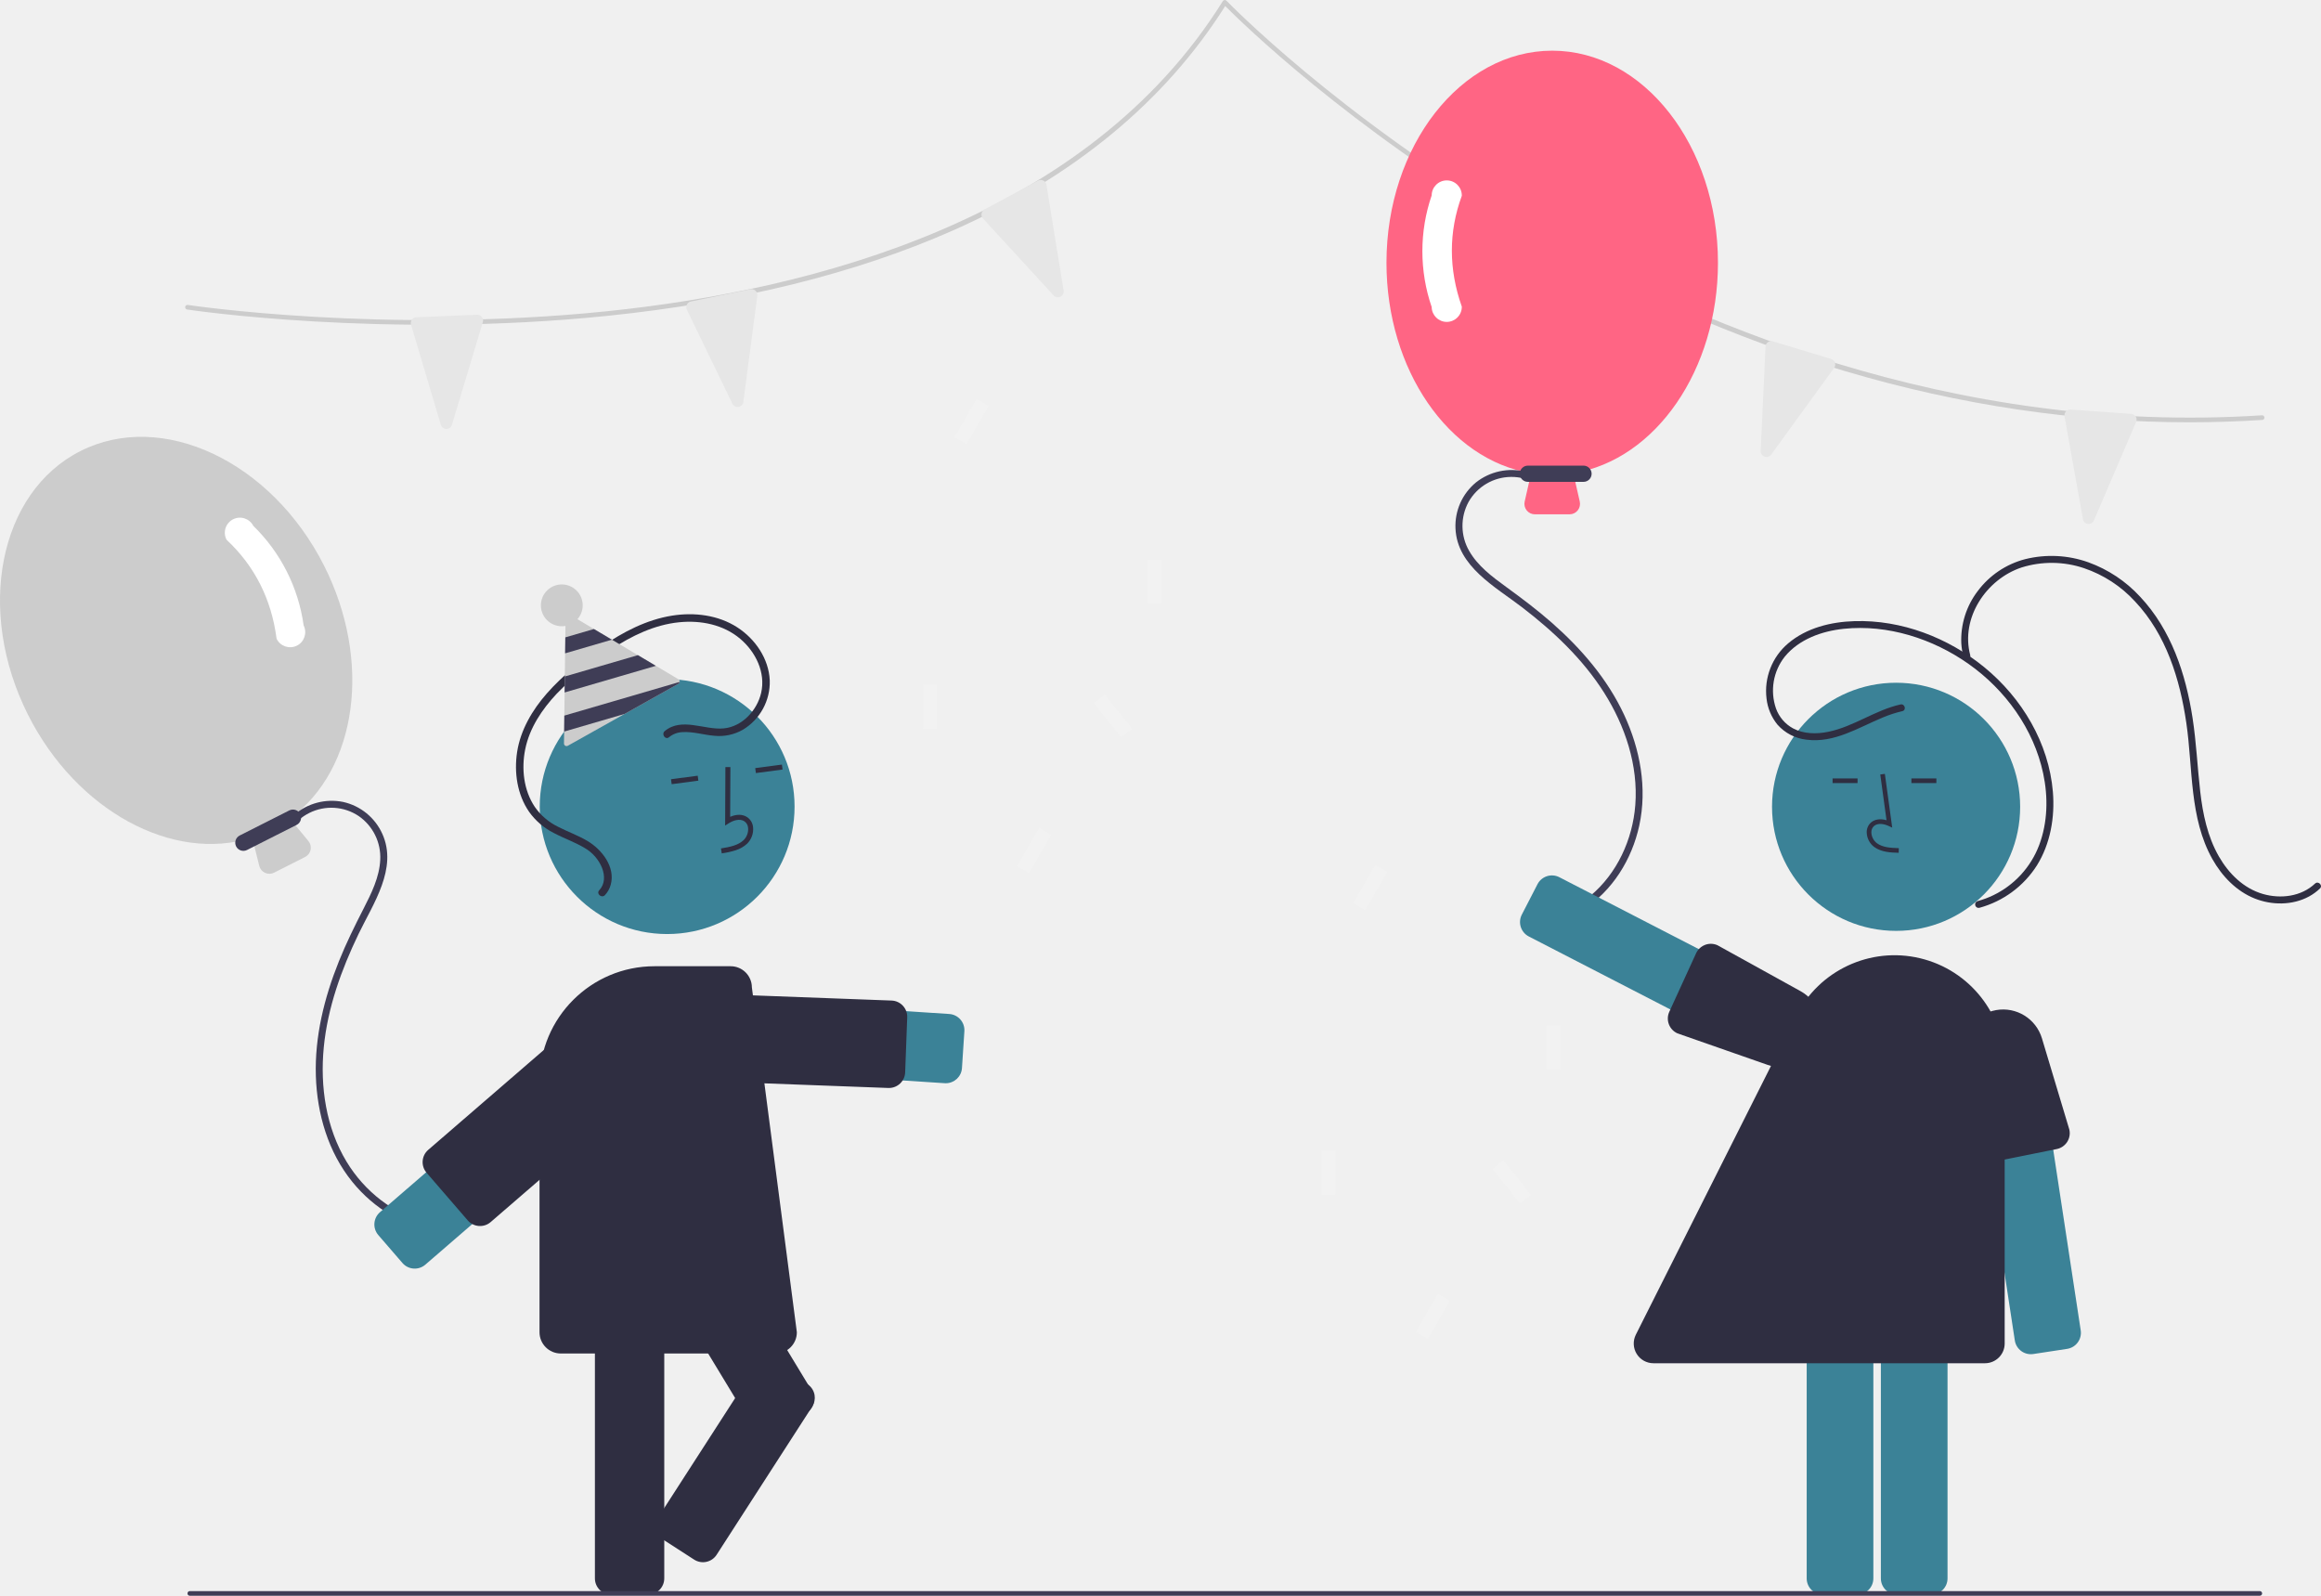
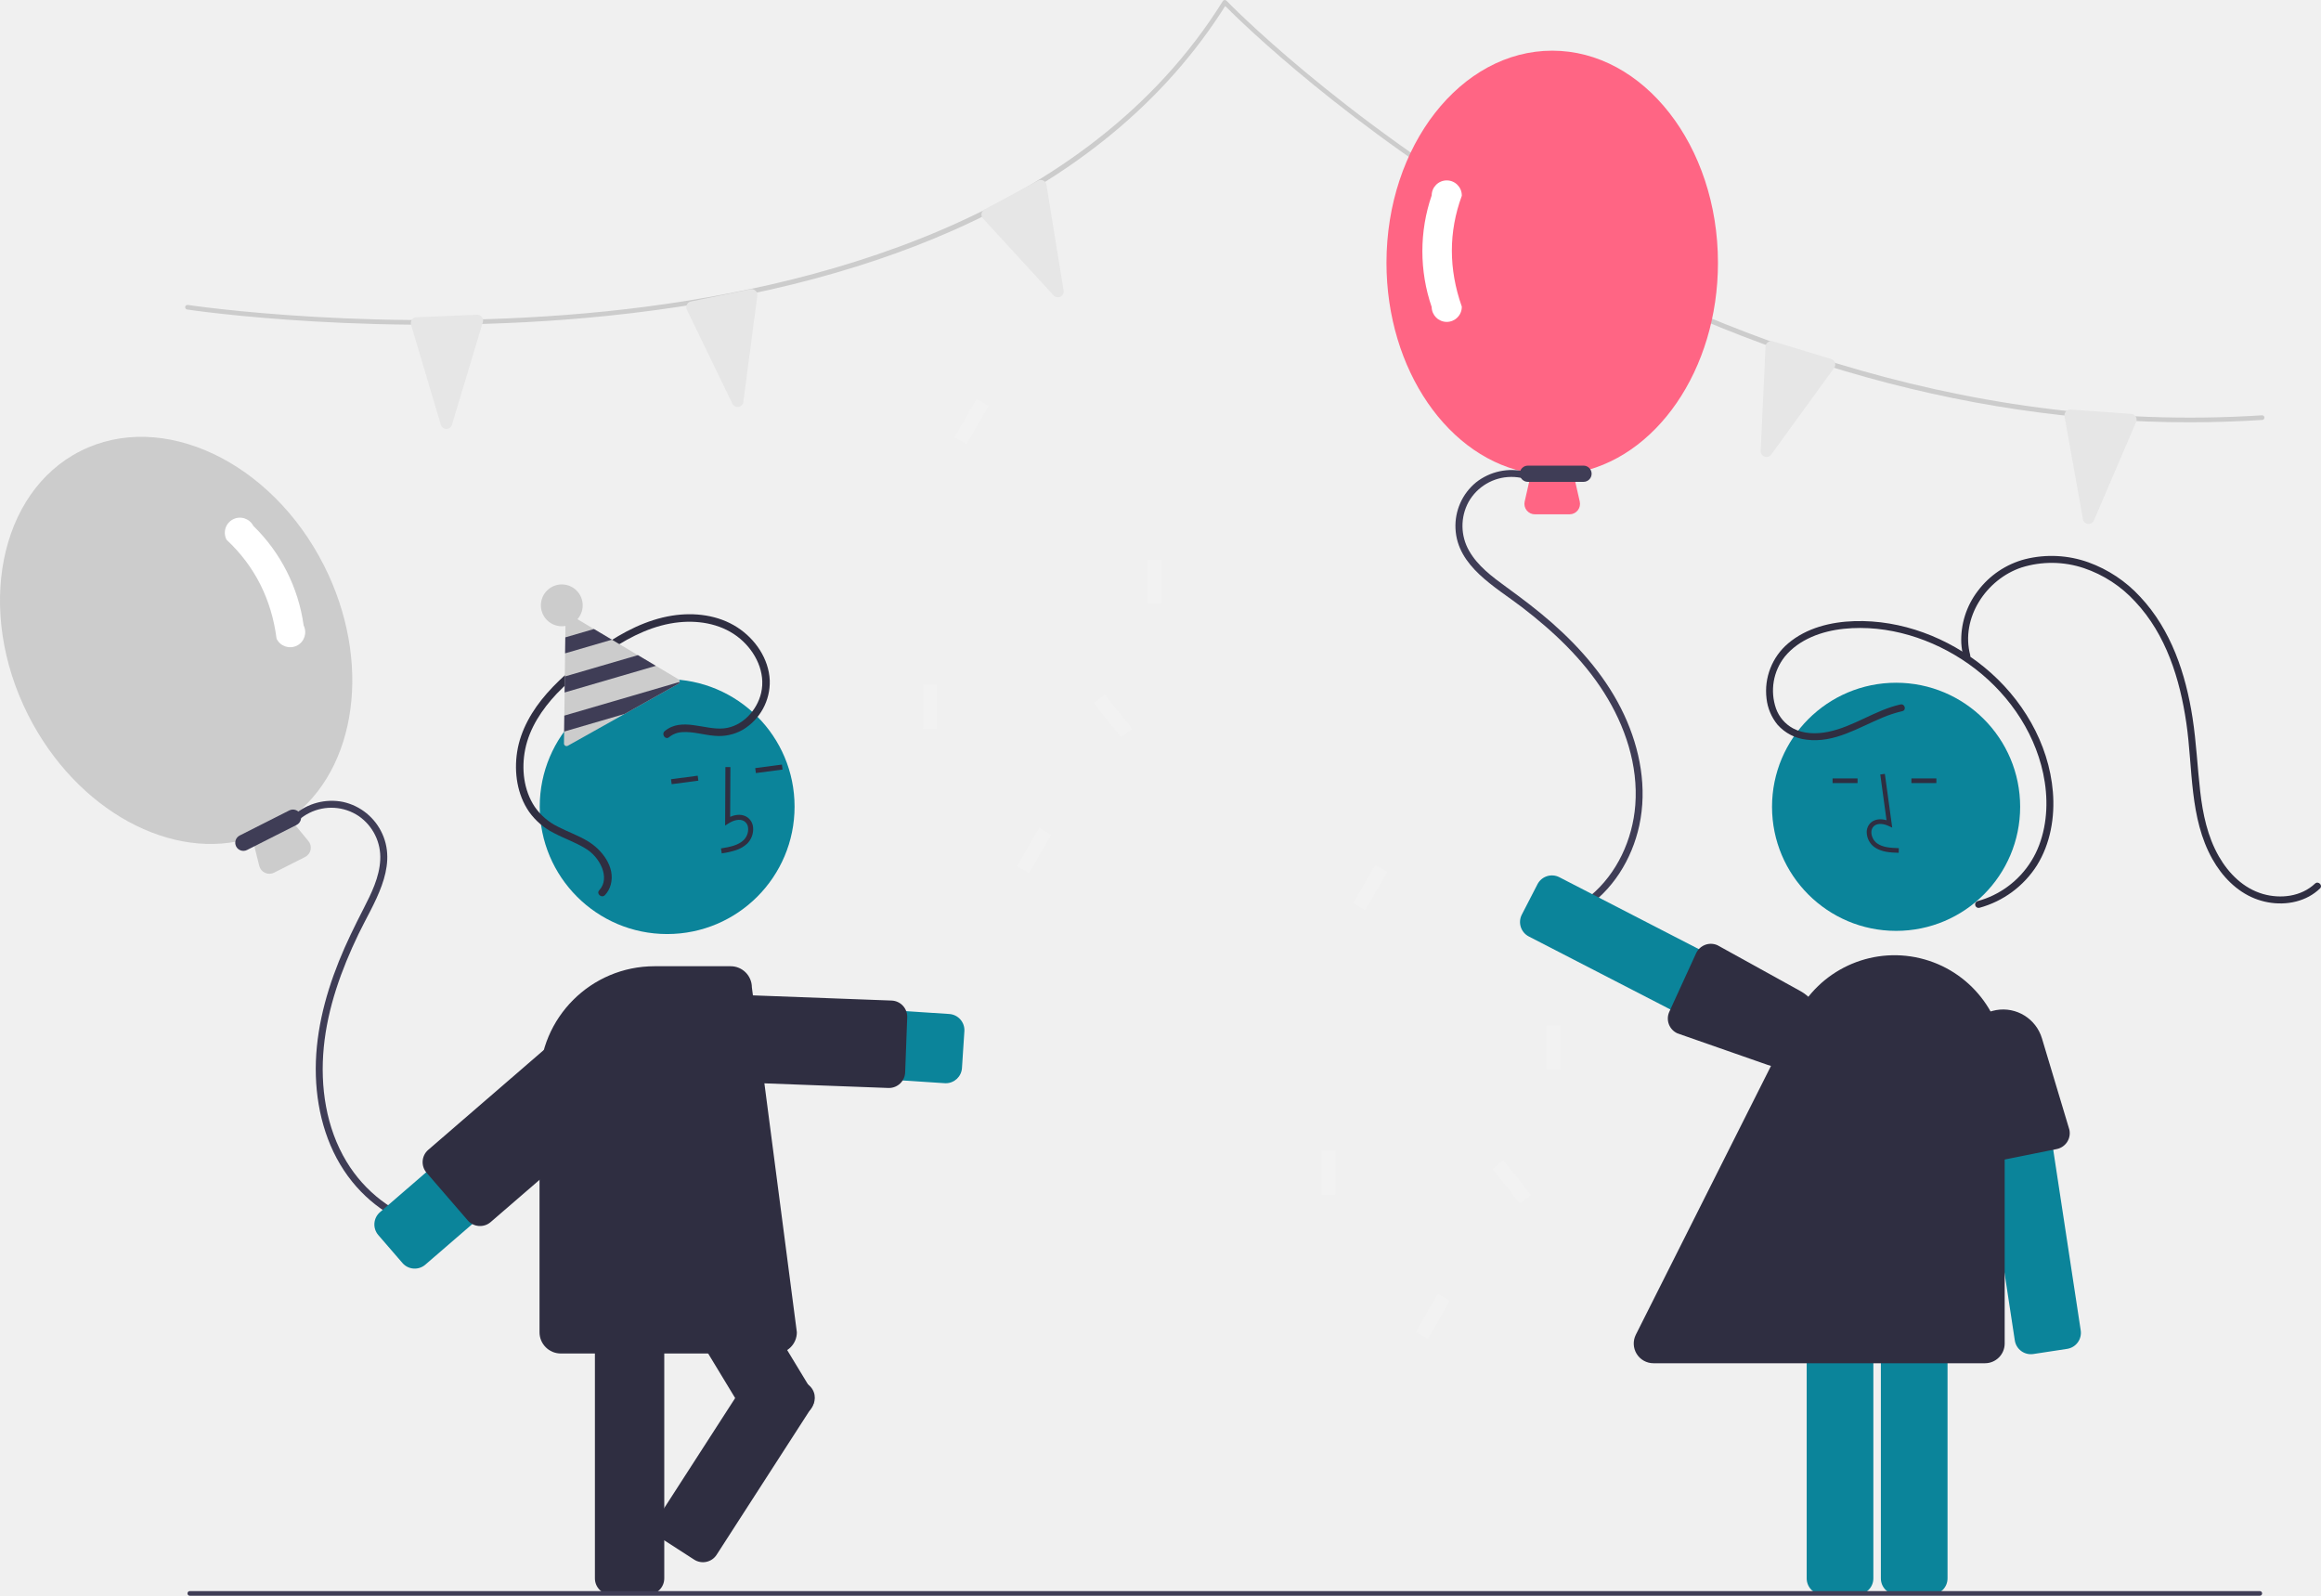
<svg xmlns="http://www.w3.org/2000/svg" id="a2ecae9d-1cb8-4e92-a90b-6fdb4b0d41d7" data-name="Layer 1" width="1001.273" height="688.362" viewBox="0 0 1001.273 688.362">
  <path d="M1043.824,287.982c-49.095,0-98.794-7.358-148.162-21.964-47.947-14.187-95.689-35.204-141.9-62.467-72.771-42.934-118.952-88.187-125.849-95.127-26.064,41.321-65.651,73.924-117.68,96.912-41.931,18.526-91.994,30.885-148.798,36.731-96.665,9.952-180.513-2.603-181.348-2.731a1,1,0,0,1,.303-1.977c.833.128,84.465,12.646,180.883,2.715,88.863-9.153,207.079-39.792,265.617-133.783a1,1,0,0,1,1.57-.164c.47.489,47.914,49.453,126.372,95.733,72.375,42.691,186.701,91.768,320.342,83.111a1,1,0,0,1,.129,1.996Q1059.614,287.982,1043.824,287.982Z" transform="translate(-99.36327 -105.8191)" fill="#ccc" />
  <path d="M291.76,290.836a2.449,2.449,0,0,1-2.223-1.781l-12.853-43.171a2.5,2.5,0,0,1,2.293-3.211l0,0,26.183-1.077a2.5,2.5,0,0,1,2.497,3.219l-13.33,44.249a2.454,2.454,0,0,1-2.398,1.779C291.872,290.842,291.816,290.84,291.76,290.836Z" transform="translate(-99.36327 -105.8191)" fill="#e6e6e6" />
  <path d="M417.792,281.356a2.449,2.449,0,0,1-2.481-1.4L395.675,239.418a2.5,2.5,0,0,1,1.746-3.539l0,0L423.089,230.6a2.5,2.5,0,0,1,2.982,2.775l-6.031,45.818a2.454,2.454,0,0,1-2.08,2.142C417.904,281.344,417.848,281.351,417.792,281.356Z" transform="translate(-99.36327 -105.8191)" fill="#e6e6e6" />
  <path d="M556.671,233.883a2.449,2.449,0,0,1-2.778-.627l-30.469-33.175a2.5,2.5,0,0,1,.654-3.892l0-0L547.141,183.748a2.5,2.5,0,0,1,3.655,1.8l7.406,45.616a2.454,2.454,0,0,1-1.376,2.65C556.774,233.838,556.723,233.862,556.671,233.883Z" transform="translate(-99.36327 -105.8191)" fill="#e6e6e6" />
  <path d="M999.943,331.784a2.449,2.449,0,0,1-2.009-2.019l-7.941-44.339a2.5,2.5,0,0,1,2.638-2.935l0,0,26.139,1.86a2.5,2.5,0,0,1,2.121,3.478l-18.198,42.479a2.454,2.454,0,0,1-2.582,1.499C1000.054,331.802,999.998,331.794,999.943,331.784Z" transform="translate(-99.36327 -105.8191)" fill="#e6e6e6" />
  <path d="M860.427,302.744a2.449,2.449,0,0,1-1.511-2.414l2.095-44.995a2.5,2.5,0,0,1,3.224-2.276l0.0 0,25.075,7.613a2.5,2.5,0,0,1,1.296,3.862L863.435,301.916a2.454,2.454,0,0,1-2.85.889C860.532,302.786,860.479,302.766,860.427,302.744Z" transform="translate(-99.36327 -105.8191)" fill="#e6e6e6" />
  <path d="M776.478,327.681H761.493a4.5,4.5,0,0,1-4.389-5.494l2.775-12.247c-35.608-5.789-62.394-44.686-62.394-90.759,0-50.453,32.075-91.5,71.5-91.5s71.5,41.047,71.5,91.5c0,46.073-26.786,84.97-62.394,90.759l2.775,12.247a4.5,4.5,0,0,1-4.389,5.494Z" transform="translate(-99.36327 -105.8191)" fill="#ff6584" />
  <path d="M782.486,313.681h-24a3.5,3.5,0,0,1,0-7h24a3.5,3.5,0,0,1,0,7Z" transform="translate(-99.36327 -105.8191)" fill="#3f3d56" />
  <path d="M757.469,309.318a24.776,24.776,0,0,0-21.349,4.586,24.331,24.331,0,0,0-8.865,19.915c.732,16.339,17.181,25.12,28.647,33.908,13.55,10.384,26.269,22.365,35.45,36.871,9.092,14.365,14.794,31.387,13.473,48.532-1.143,14.828-7.863,29.529-19.387,39.126a45.884,45.884,0,0,1-4.566,3.325c-1.619,1.041-.116,3.638,1.514,2.59,12.627-8.116,20.98-21.646,24.143-36.182,3.52-16.172.384-33.008-6.534-47.854-7.186-15.423-18.491-28.534-31.193-39.698-6.301-5.537-12.993-10.563-19.771-15.494-5.96-4.336-12.207-9.005-15.911-15.533a21.638,21.638,0,0,1-.227-21.063,21.213,21.213,0,0,1,18.361-10.797,20.877,20.877,0,0,1,5.417.662c1.871.478,2.67-2.414.798-2.893Z" transform="translate(-99.36327 -105.8191)" fill="#3f3d56" />
  <path d="M723.486,244.681a6.508,6.508,0,0,1-6.5-6.417,74.256,74.256,0,0,1,0-48.166,6.5,6.5,0,0,1,13.0.083l-.031.172c-5.683,15.489-5.682,31.524.002,47.662l.028.166A6.507,6.507,0,0,1,723.486,244.681Z" transform="translate(-99.36327 -105.8191)" fill="#fff" />
  <path d="M213.706,482.341a4.476,4.476,0,0,1-2.495-3l-3.049-12.181c-34.39,10.899-75.844-11.729-96.631-52.846-22.763-45.026-12.658-96.129,22.527-113.917s82.328,4.373,105.092,49.399c20.787,41.117,14.431,87.916-14.735,109.148l8.002,9.677a4.5,4.5,0,0,1-1.438,6.883l-13.373,6.761A4.478,4.478,0,0,1,213.706,482.341Z" transform="translate(-99.36327 -105.8191)" fill="#ccc" />
  <path d="M201.226,470.936a3.504,3.504,0,0,1,1.544-4.703l21.418-10.828a3.5,3.5,0,0,1,3.158,6.247L205.929,472.481A3.504,3.504,0,0,1,201.226,470.936Z" transform="translate(-99.36327 -105.8191)" fill="#3f3d56" />
  <path d="M226.286,457.3a24.776,24.776,0,0,1,21.122-5.54,24.331,24.331,0,0,1,16.897,13.774c6.718,14.912-3.999,30.17-10.267,43.185-7.407,15.38-13.352,31.811-15.001,48.899-1.633,16.922.958,34.686,9.872,49.39,7.71,12.718,20.34,22.806,34.954,26.17a45.885,45.885,0,0,0,5.575.908c1.914.198,1.745,3.195-.183,2.995-14.931-1.546-28.489-9.852-37.871-21.398-10.438-12.845-15.235-29.284-15.759-45.655-.545-17.006,3.628-33.808,9.927-49.501,3.125-7.784,6.829-15.289,10.654-22.748,3.363-6.558,6.831-13.544,7.192-21.041a21.638,21.638,0,0,0-9.301-18.9,21.213,21.213,0,0,0-21.257-1.352,20.877,20.877,0,0,0-4.536,3.034c-1.454,1.271-3.472-.95-2.017-2.222Z" transform="translate(-99.36327 -105.8191)" fill="#3f3d56" />
  <path d="M218.718,381.415l-.05-.161c-2.208-16.966-9.442-31.277-21.502-42.536l-.105-.14a6.5,6.5,0,0,1,11.564-5.939,74.256,74.256,0,0,1,21.731,42.985,6.5,6.5,0,0,1-11.639,5.791Z" transform="translate(-99.36327 -105.8191)" fill="#fff" />
-   <path d="M868.223,566.161,758.886,509.79a7.007,7.007,0,0,1-3.014-9.429l6.763-13.118a7.008,7.008,0,0,1,9.429-3.014l109.337,56.372a7.007,7.007,0,0,1,3.014,9.429L877.653,563.147a6.952,6.952,0,0,1-4.092,3.457,7.034,7.034,0,0,1-2.144.337A6.956,6.956,0,0,1,868.223,566.161Z" transform="translate(-99.36327 -105.8191)" fill="#3b8297" />
+   <path d="M868.223,566.161,758.886,509.79a7.007,7.007,0,0,1-3.014-9.429l6.763-13.118a7.008,7.008,0,0,1,9.429-3.014l109.337,56.372a7.007,7.007,0,0,1,3.014,9.429L877.653,563.147a6.952,6.952,0,0,1-4.092,3.457,7.034,7.034,0,0,1-2.144.337A6.956,6.956,0,0,1,868.223,566.161Z" transform="translate(-99.36327 -105.8191)" fill="#0b849a" />
  <path d="M834.889,513.428a6.966,6.966,0,0,1,5.394.141l35.831,19.812a17.469,17.469,0,0,1,7.253,22.952l-.449-.219.449.219a17.484,17.484,0,0,1-21.476,8.842l-38.859-13.582a6.999,6.999,0,0,1-3.573-9.237l11.554-25.231a7.037,7.037,0,0,1,.743-1.294A6.958,6.958,0,0,1,834.889,513.428Z" transform="translate(-99.36327 -105.8191)" fill="#2f2e41" />
-   <circle cx="817.969" cy="348.037" r="53.519" fill="#3b8297" />
-   <path d="M910.765,786.702V663.688a7.008,7.008,0,0,1,7-7h14.759a7.008,7.008,0,0,1,7,7V786.702a7.008,7.008,0,0,1-7,7H917.765A7.008,7.008,0,0,1,910.765,786.702Z" transform="translate(-99.36327 -105.8191)" fill="#3b8297" />
-   <path d="M878.765,786.702V663.688a7.008,7.008,0,0,1,7-7h14.759a7.008,7.008,0,0,1,7,7V786.702a7.008,7.008,0,0,1-7,7H885.765A7.008,7.008,0,0,1,878.765,786.702Z" transform="translate(-99.36327 -105.8191)" fill="#3b8297" />
+   <circle cx="817.969" cy="348.037" r="53.519" fill="#0b849a" />
+   <path d="M910.765,786.702V663.688a7.008,7.008,0,0,1,7-7h14.759a7.008,7.008,0,0,1,7,7V786.702a7.008,7.008,0,0,1-7,7H917.765A7.008,7.008,0,0,1,910.765,786.702Z" transform="translate(-99.36327 -105.8191)" fill="#0b849a" />
+   <path d="M878.765,786.702V663.688a7.008,7.008,0,0,1,7-7h14.759a7.008,7.008,0,0,1,7,7V786.702a7.008,7.008,0,0,1-7,7H885.765A7.008,7.008,0,0,1,878.765,786.702Z" transform="translate(-99.36327 -105.8191)" fill="#0b849a" />
  <path d="M918.456,473.692l.056-2c-3.721-.104-7.001-.337-9.466-2.138a6.148,6.148,0,0,1-2.381-4.528,3.514,3.514,0,0,1,1.153-2.895c1.636-1.382,4.269-.935,6.188-.055l1.655.759-3.173-23.19-1.981.271,2.699,19.727c-2.607-.767-5.023-.437-6.678.961a5.471,5.471,0,0,0-1.86,4.492,8.133,8.133,0,0,0,3.2,6.073C911.034,473.484,915.149,473.599,918.456,473.692Z" transform="translate(-99.36327 -105.8191)" fill="#2f2e41" />
  <rect x="790.572" y="335.799" width="10.771" height="2" fill="#2f2e41" />
  <rect x="824.572" y="335.799" width="10.771" height="2" fill="#2f2e41" />
-   <path d="M968.546,684.044,950.036,562.43a7.007,7.007,0,0,1,5.867-7.973l14.591-2.221a7.008,7.008,0,0,1,7.974,5.867l18.511,121.613a7.008,7.008,0,0,1-5.867,7.974l-14.591,2.221a6.994,6.994,0,0,1-7.974-5.867Z" transform="translate(-99.36327 -105.8191)" fill="#3b8297" />
+   <path d="M968.546,684.044,950.036,562.43a7.007,7.007,0,0,1,5.867-7.973l14.591-2.221a7.008,7.008,0,0,1,7.974,5.867l18.511,121.613a7.008,7.008,0,0,1-5.867,7.974l-14.591,2.221a6.994,6.994,0,0,1-7.974-5.867Z" transform="translate(-99.36327 -105.8191)" fill="#0b849a" />
  <path d="M954.241,605.986a6.966,6.966,0,0,1-3.055-4.448l-5.019-40.635a17.469,17.469,0,0,1,14.311-19.354l.087.492-.087-.492a17.484,17.484,0,0,1,19.773,12.184l11.84,39.425a6.999,6.999,0,0,1-5.375,8.318l-27.205,5.474a7.037,7.037,0,0,1-1.484.159A6.958,6.958,0,0,1,954.241,605.986Z" transform="translate(-99.36327 -105.8191)" fill="#2f2e41" />
  <path d="M955.677,693.888H812.654a8.5,8.5,0,0,1-7.594-12.319L874.209,544.058a47.516,47.516,0,0,1,89.968,21.347V685.388A8.51,8.51,0,0,1,955.677,693.888Z" transform="translate(-99.36327 -105.8191)" fill="#2f2e41" />
  <path d="M919.228,409.702c-10.956,2.446-20.197,9.587-31.212,11.807-5.02,1.012-10.548.97-15.158-1.501a15.799,15.799,0,0,1-7.335-8.559,23.621,23.621,0,0,1,3.767-22.341c6.184-7.57,16.043-11.058,25.502-12.041,18.93-1.967,38.375,4.271,53.783,15.137,15.909,11.22,28.114,28.067,32.208,47.241,2.188,10.25,1.973,21.153-1.764,31.023a39.528,39.528,0,0,1-19.769,21.545,38.796,38.796,0,0,1-6.766,2.519,1.501,1.501,0,0,0,.798,2.893,42.731,42.731,0,0,0,24.767-18.239c5.861-9.375,7.827-20.852,6.925-31.759-1.746-21.099-13.349-40.492-29.569-53.768-15.582-12.754-35.74-20.515-56.007-19.898-10.164.309-20.715,2.889-28.619,9.587a26.919,26.919,0,0,0-9.342,23.787,21.571,21.571,0,0,0,4.736,11.294,19.518,19.518,0,0,0,12.528,6.47c11.984,1.56,22.376-5.233,32.966-9.6a51.264,51.264,0,0,1,8.36-2.705c1.883-.421,1.086-3.313-.798-2.893Z" transform="translate(-99.36327 -105.8191)" fill="#2f2e41" />
  <path d="M949.33,388.5c-4.303-16.107,6.926-32.872,22.184-37.902a43.585,43.585,0,0,1,26.84.299,52.942,52.942,0,0,1,22.118,14.441c13.374,14.228,19.299,33.432,22.071,52.366,2.862,19.549,1.247,40.961,11.25,58.725,4.147,7.365,10.303,13.814,18.257,16.986,7.42,2.959,16.31,2.973,23.419-.873a22.458,22.458,0,0,0,4.705-3.437c1.407-1.328-.717-3.446-2.121-2.121-5.953,5.617-14.825,6.677-22.476,4.472-8.345-2.404-14.769-8.818-19.001-16.203-4.895-8.541-6.933-18.303-8.045-27.989-1.213-10.574-1.681-21.204-3.302-31.735-2.923-18.993-9.238-38.059-22.636-52.312a56.363,56.363,0,0,0-22.275-14.821,47.224,47.224,0,0,0-27.278-1.377,37.203,37.203,0,0,0-20.506,13.79,34.679,34.679,0,0,0-7.073,22.536,30.616,30.616,0,0,0,.975,5.953,1.501,1.501,0,0,0,2.893-.798Z" transform="translate(-99.36327 -105.8191)" fill="#2f2e41" />
-   <path d="M506.906,573.085l-124.363-8.144a14.96,14.96,0,1,1,1.955-29.855l124.363,8.144a7.006,7.006,0,0,1,6.533,7.449l-1.04,15.874a7.006,7.006,0,0,1-6.98,6.548Q507.141,573.1,506.906,573.085Z" transform="translate(-99.36327 -105.8191)" fill="#3b8297" />
+   <path d="M506.906,573.085l-124.363-8.144a14.96,14.96,0,1,1,1.955-29.855l124.363,8.144a7.006,7.006,0,0,1,6.533,7.449l-1.04,15.874a7.006,7.006,0,0,1-6.98,6.548Q507.141,573.1,506.906,573.085Z" transform="translate(-99.36327 -105.8191)" fill="#0b849a" />
  <path d="M482.587,575.142l-102.267-3.822a7.005,7.005,0,0,1-6.739-7.262l.886-23.709a7.006,7.006,0,0,1,7.262-6.739l102.267,3.822a7.005,7.005,0,0,1,6.739,7.262l-.886,23.709a7.015,7.015,0,0,1-6.998,6.745C482.764,575.147,482.676,575.145,482.587,575.142Z" transform="translate(-99.36327 -105.8191)" fill="#2f2e41" />
  <path d="M356.005,786.696V654.113a7.014,7.014,0,0,1,7.006-7.006H378.919a7.014,7.014,0,0,1,7.006,7.006V786.696a7.014,7.014,0,0,1-7.006,7.006H363.011A7.014,7.014,0,0,1,356.005,786.696Z" transform="translate(-99.36327 -105.8191)" fill="#2f2e41" />
  <path d="M423.997,721.26,355.273,607.879a7.014,7.014,0,0,1,2.36-9.622l13.604-8.246a7.014,7.014,0,0,1,9.622,2.36l68.724,113.381a7.014,7.014,0,0,1-2.36,9.622l-13.604,8.246A7.014,7.014,0,0,1,423.997,721.26Z" transform="translate(-99.36327 -105.8191)" fill="#2f2e41" />
-   <circle cx="287.808" cy="347.956" r="54.967" fill="#3b8297" />
+   <circle cx="287.808" cy="347.956" r="54.967" fill="#0b849a" />
  <path d="M416.925,472.543a13.036,13.036,0,0,0,4.76-2.794,8.766,8.766,0,0,0,2.562-6.94,5.897,5.897,0,0,0-2.622-4.539c-1.966-1.261-4.595-1.265-7.271-.085l.101-21.458-2.155-.01-.119,25.227,1.661-1.045c1.926-1.209,4.676-2.061,6.62-.814a3.787,3.787,0,0,1,1.64,2.93,6.624,6.624,0,0,1-1.905,5.174c-2.38,2.274-5.853,2.985-9.813,3.62l.342,2.128A35.526,35.526,0,0,0,416.925,472.543Z" transform="translate(-99.36327 -105.8191)" fill="#2f2e41" />
  <rect x="425.258" y="436.393" width="11.61" height="2.155" transform="translate(-152.9296 -45.61527) rotate(-7.5232)" fill="#2f2e41" />
  <rect x="388.929" y="441.19" width="11.61" height="2.155" transform="translate(-153.8704 -50.33052) rotate(-7.5232)" fill="#2f2e41" />
  <path d="M332.113,680.524V572.185A49.613,49.613,0,0,1,381.669,522.628h32.894a9.15,9.15,0,0,1,9.157,9.092L443.125,680.524a9.171,9.171,0,0,1-9.161,9.161H341.274A9.171,9.171,0,0,1,332.113,680.524Z" transform="translate(-99.36327 -105.8191)" fill="#2f2e41" />
-   <path d="M263.292,628.721l94.308-81.477a14.959,14.959,0,1,1,19.559,22.639l-94.307,81.478a7.005,7.005,0,0,1-9.881-.721L262.57,638.602a7.006,7.006,0,0,1,.721-9.881Z" transform="translate(-99.36327 -105.8191)" fill="#3b8297" />
+   <path d="M263.292,628.721l94.308-81.477a14.959,14.959,0,1,1,19.559,22.639l-94.307,81.478a7.005,7.005,0,0,1-9.881-.721L262.57,638.602a7.006,7.006,0,0,1,.721-9.881Z" transform="translate(-99.36327 -105.8191)" fill="#0b849a" />
  <path d="M284.107,601.833l77.44-66.905a7.005,7.005,0,0,1,9.881.721l17.763,20.56a7.005,7.005,0,0,1-.721,9.881l-77.44,66.905a7.014,7.014,0,0,1-9.881-.721L283.385,611.714a7.006,7.006,0,0,1,.721-9.881Z" transform="translate(-99.36327 -105.8191)" fill="#2f2e41" />
  <path d="M386.144,421.174c7.348-6.081,17.171-.33,25.48-1.146,7.95-.781,14.349-7.777,16.092-15.306,2.034-8.784-2.375-17.706-9.018-23.333-7.275-6.163-17.043-8.078-26.351-7.14-10.668,1.075-20.497,5.851-29.346,11.687a131.33,131.33,0,0,0-23.477,19.14c-6.327,6.727-11.733,14.786-13.585,23.964-1.683,8.341-.696,17.639,4.118,24.823a26.088,26.088,0,0,0,10.05,8.605c4.203,2.164,8.701,3.74,12.767,6.173,6.148,3.68,12.048,11.18,9.955,18.828a10.555,10.555,0,0,1-2.484,4.47c-1.42,1.518-3.89-.57-2.466-2.092,2.501-2.672,2.473-6.3,1.23-9.571a17.538,17.538,0,0,0-7.632-8.72c-4.256-2.542-8.978-4.151-13.345-6.475a29.125,29.125,0,0,1-10.512-9.054c-5.139-7.435-6.536-17.012-5.172-25.82,1.477-9.532,6.552-18.123,12.846-25.283,6.849-7.792,15.205-14.34,23.725-20.203,9.142-6.291,19.211-11.565,30.275-13.331,9.591-1.531,19.932-.28,28.191,5.088,7.71,5.01,13.534,13.488,13.951,22.845a23.965,23.965,0,0,1-11.59,21.277,20.587,20.587,0,0,1-12.35,2.615c-4.587-.381-9.157-1.875-13.786-1.572a9.636,9.636,0,0,0-5.72,2.186c-1.605,1.329-3.438-1.338-1.846-2.656Z" transform="translate(-99.36327 -105.8191)" fill="#2f2e41" />
  <path d="M449.748,712.578l-41.237,63.934a7.014,7.014,0,0,1-9.685,2.09l-13.368-8.622a7.007,7.007,0,0,1-2.09-9.685l41.237-63.934a7.014,7.014,0,0,1,9.685-2.09l13.368,8.622a6.958,6.958,0,0,1,3.051,4.409q.04.182.069.364A6.955,6.955,0,0,1,449.748,712.578Z" transform="translate(-99.36327 -105.8191)" fill="#2f2e41" />
  <path d="M1074.238,794.181h-893a1,1,0,0,1,0-2h893a1,1,0,0,1,0,2Z" transform="translate(-99.36327 -105.8191)" fill="#3f3d56" />
  <rect x="398.122" y="295.362" width="6" height="19" fill="#f2f2f2" style="isolation:isolate" />
  <rect x="495.122" y="241.362" width="6" height="19" fill="#f2f2f2" style="isolation:isolate" />
  <rect x="576.486" y="405.181" width="6" height="19" transform="translate(-231.5206 345.306) rotate(-38.5192)" fill="#f2f2f2" style="isolation:isolate" />
  <rect x="535.986" y="469.681" width="19" height="6" transform="translate(-235.9741 602.9258) rotate(-60)" fill="#f2f2f2" style="isolation:isolate" />
  <rect x="508.986" y="284.681" width="19" height="6" transform="translate(-89.25945 487.0431) rotate(-60)" fill="#f2f2f2" style="isolation:isolate" />
  <rect x="570.122" y="496.362" width="6" height="19" fill="#f2f2f2" style="isolation:isolate" />
  <rect x="667.122" y="442.362" width="6" height="19" fill="#f2f2f2" style="isolation:isolate" />
  <rect x="748.486" y="606.181" width="6" height="19" transform="translate(-319.2714 496.1613) rotate(-38.5192)" fill="#f2f2f2" style="isolation:isolate" />
  <rect x="707.986" y="670.681" width="19" height="6" transform="translate(-324.0452 852.3822) rotate(-60)" fill="#f2f2f2" style="isolation:isolate" />
  <rect x="680.986" y="485.681" width="19" height="6" transform="translate(-177.3305 736.4995) rotate(-60)" fill="#f2f2f2" style="isolation:isolate" />
  <path d="M392.045,398.833l-9.747-5.792-7.738-4.605L363.337,381.764l-7.748-4.6-10.532-6.27a1.135,1.135,0,0,0-1.711.959l-.108,8.913-.093,6.889-.128,9.984-.078,6.893-.128,9.984-.083,6.883-.066,5.116a1.049,1.049,0,0,0,.138.569,1.181,1.181,0,0,0,.403.42,1.124,1.124,0,0,0,1.131.012l47.693-26.735a1.064,1.064,0,0,0,.558-.804.845.845,0,0,0,.022-.168,1.181,1.181,0,0,0-.148-.563A1.049,1.049,0,0,0,392.045,398.833Z" transform="translate(-99.36327 -105.8191)" fill="#ccc" />
  <polygon points="263.973 275.945 243.782 281.837 243.874 274.948 256.226 271.345 263.973 275.945" fill="#3f3d56" />
  <polygon points="282.934 287.222 243.575 298.714 243.653 291.821 275.196 282.616 282.934 287.222" fill="#3f3d56" />
  <path d="M392.584,399.979a1.064,1.064,0,0,1-.558.804l-23.187,12.998L342.727,421.401l.083-6.883Z" transform="translate(-99.36327 -105.8191)" fill="#3f3d56" />
  <circle cx="242.357" cy="261.13" r="9.019" fill="#ccc" />
</svg>
